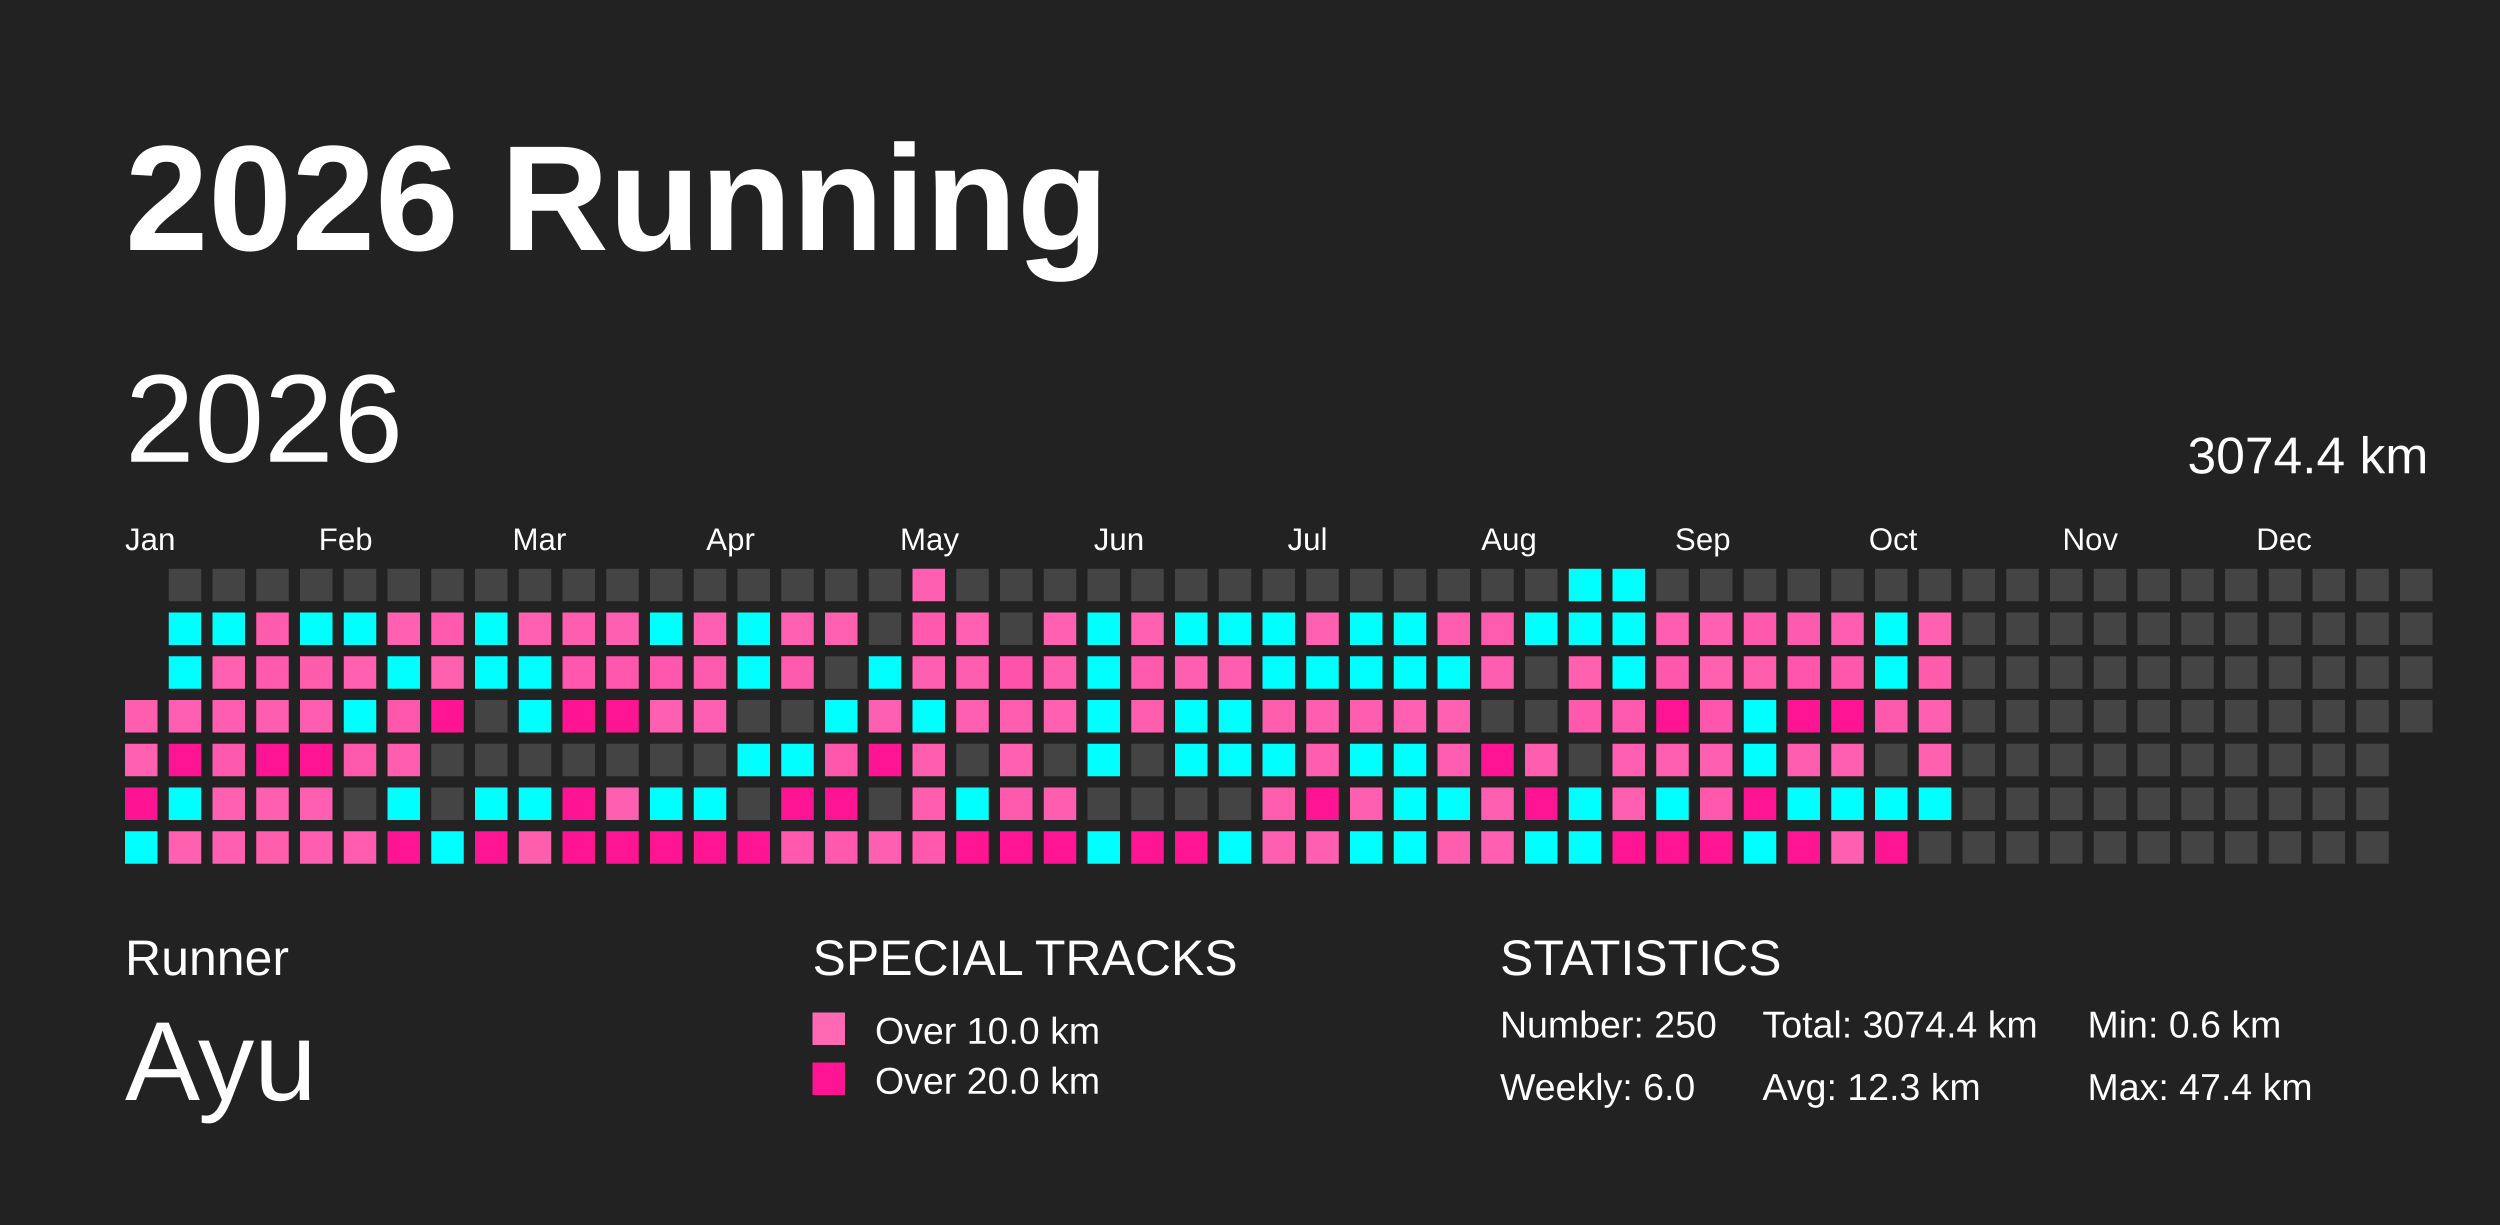
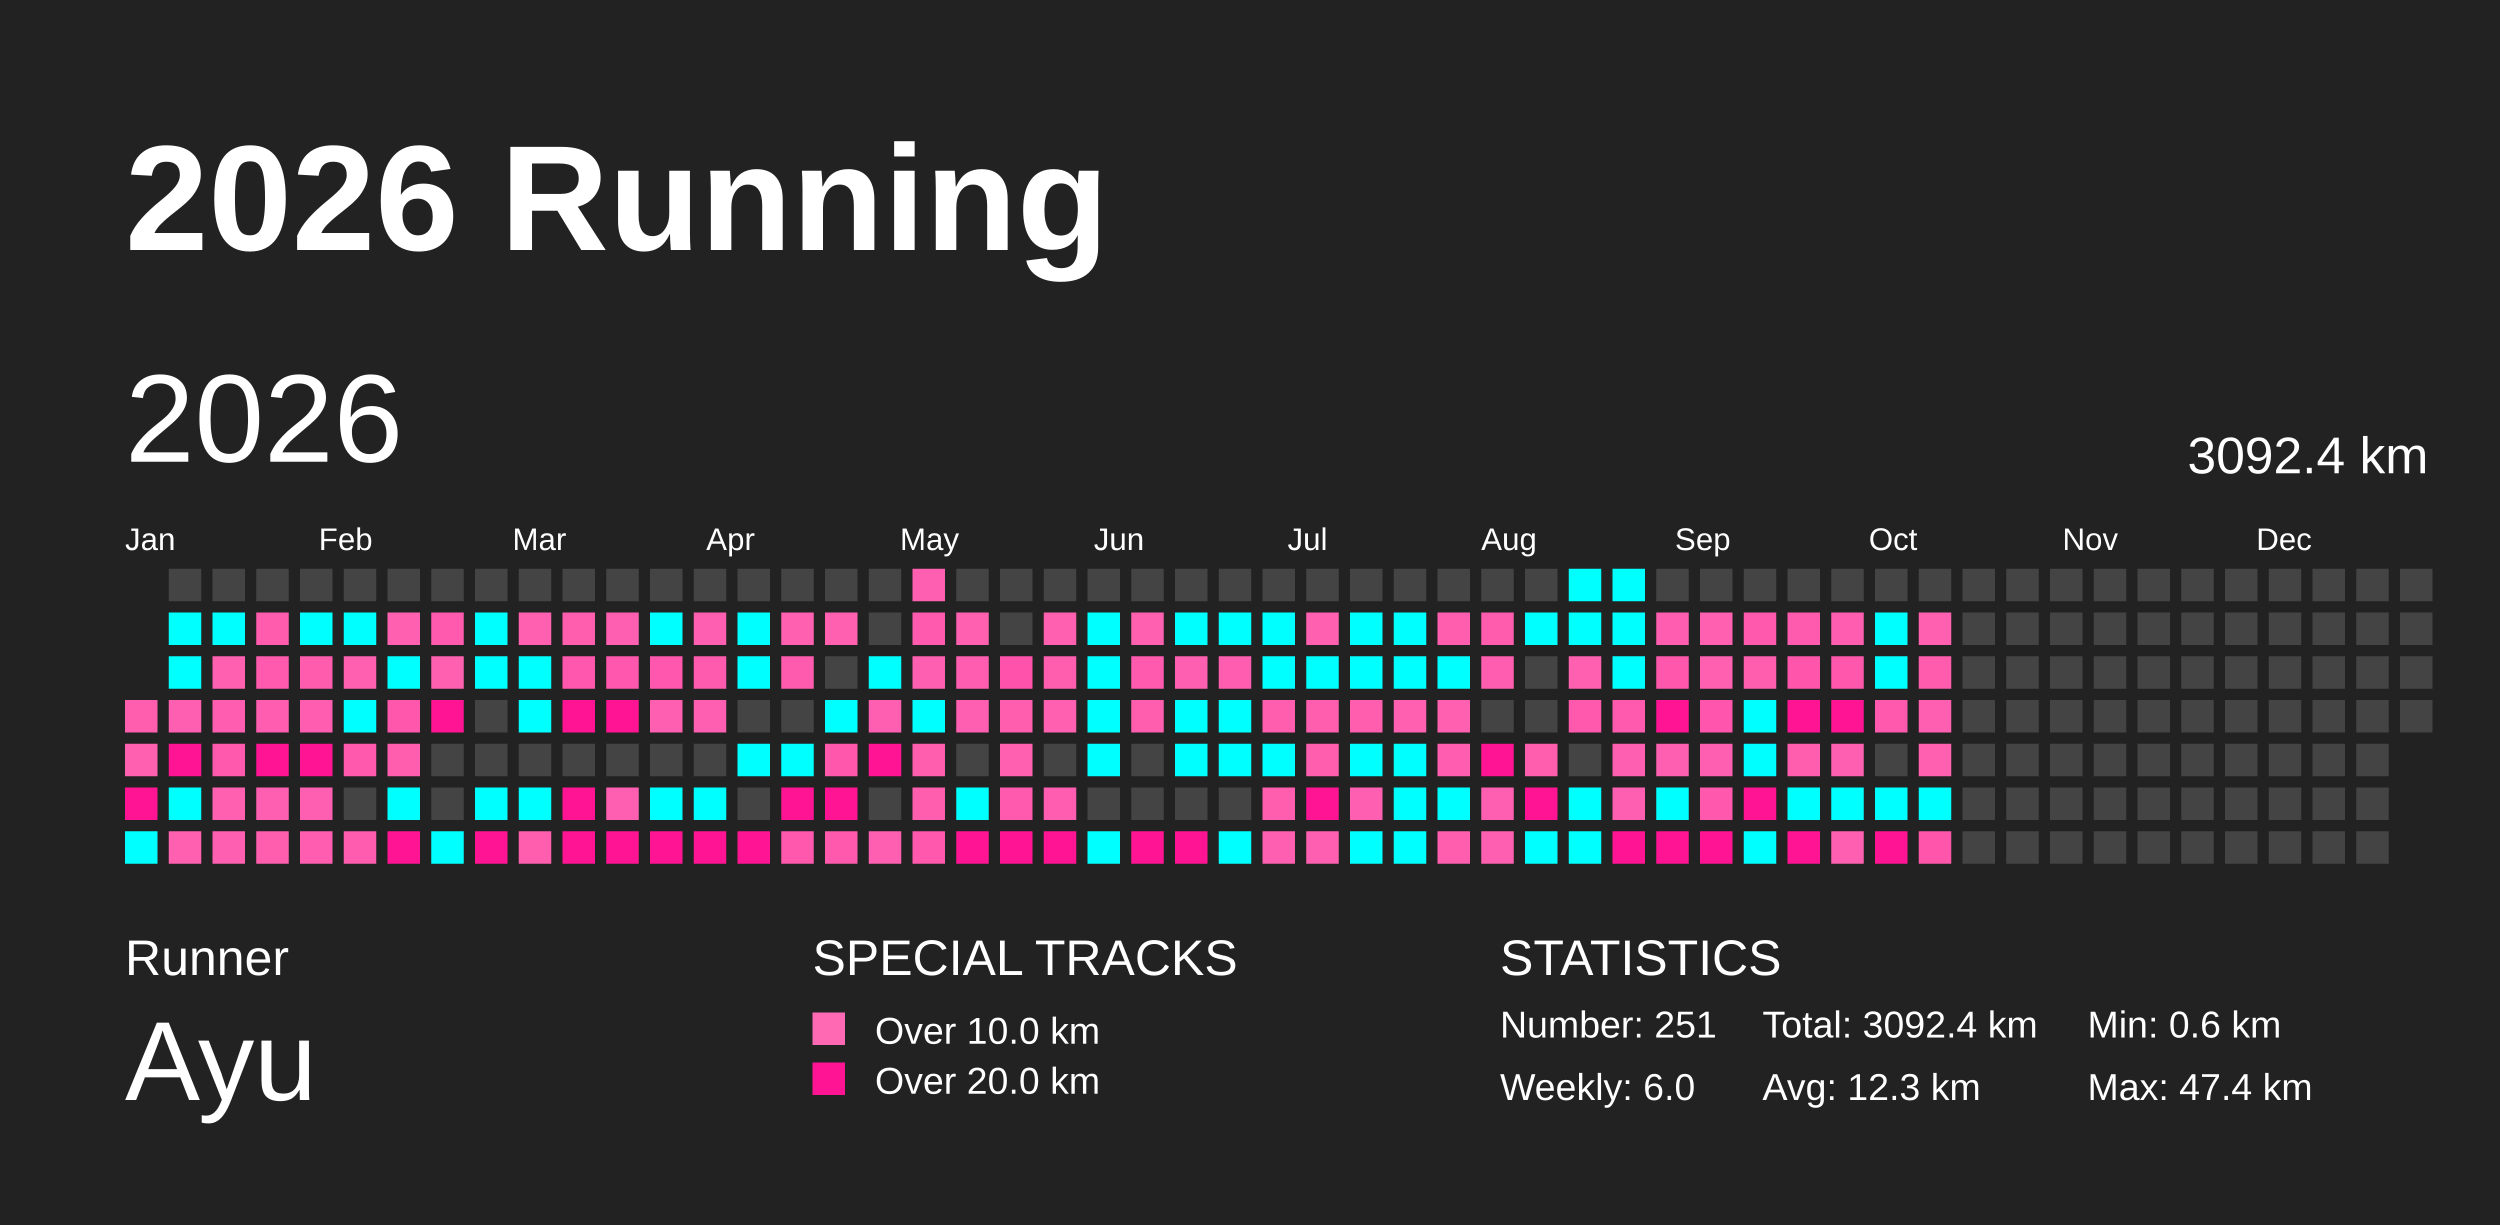
<svg xmlns="http://www.w3.org/2000/svg" baseProfile="full" height="98mm" version="1.1" viewBox="0,0,200,98" width="200mm">
  <defs>
    <pattern height="2" id="indoor-stripe" patternUnits="userSpaceOnUse" width="2">
      <line stroke="white" stroke-opacity="0.45" stroke-width="0.5" x1="0" x2="2" y1="2" y2="0" />
    </pattern>
  </defs>
  <rect fill="#222222" height="98" width="200" x="0" y="0" />
  <text fill="#FFFFFF" style="font-size:12px; font-family:Arial; font-weight:bold;" x="10" y="20">2026 Running</text>
  <text fill="#FFFFFF" style="font-size:4px; font-family:Arial" x="10" y="78">Runner</text>
  <text fill="#FFFFFF" style="font-size:9px; font-family:Arial" x="10" y="88">Ayu</text>
  <text fill="#FFFFFF" style="font-size:4px; font-family:Arial" x="65" y="78">SPECIAL TRACKS</text>
  <rect fill="#ff69b4" height="2.6" width="2.6" x="65" y="81" />
  <text fill="#FFFFFF" style="font-size:3px; font-family:Arial" x="70" y="83.5">Over 10.0 km</text>
  <rect fill="#ff1493" height="2.6" width="2.6" x="65" y="85" />
  <text fill="#FFFFFF" style="font-size:3px; font-family:Arial" x="70" y="87.5">Over 20.0 km</text>
  <text fill="#FFFFFF" style="font-size:4px; font-family:Arial" x="120" y="78">STATISTICS</text>
-   <text fill="#FFFFFF" style="font-size:3px; font-family:Arial" x="120" y="83">Number: 250</text>
+   <text fill="#FFFFFF" style="font-size:3px; font-family:Arial" x="120" y="83">Number: 251</text>
  <text fill="#FFFFFF" style="font-size:3px; font-family:Arial" x="120" y="88">Weekly: 6.0</text>
-   <text fill="#FFFFFF" style="font-size:3px; font-family:Arial" x="141" y="83">Total: 3074.4 km</text>
+   <text fill="#FFFFFF" style="font-size:3px; font-family:Arial" x="141" y="83">Total: 3092.4 km</text>
  <text fill="#FFFFFF" style="font-size:3px; font-family:Arial" x="141" y="88">Avg: 12.3 km</text>
  <text fill="#FFFFFF" style="font-size:3px; font-family:Arial" x="167" y="83">Min: 0.6 km</text>
  <text fill="#FFFFFF" style="font-size:3px; font-family:Arial" x="167" y="88">Max: 47.4 km</text>
  <text dominant-baseline="hanging" fill="#FFFFFF" style="font-size:10.0px; font-family:Arial;" x="10" y="30">2026</text>
-   <text dominant-baseline="hanging" fill="#FFFFFF" style="font-size:4.125px; font-family:Arial;" x="175" y="35">3074.4 km</text>
+   <text dominant-baseline="hanging" fill="#FFFFFF" style="font-size:4.125px; font-family:Arial;" x="175" y="35">3092.4 km</text>
  <text fill="#FFFFFF" style="font-size:2.5px; font-family:Arial" x="10.0" y="44">Jan</text>
  <text fill="#FFFFFF" style="font-size:2.5px; font-family:Arial" x="25.5" y="44">Feb</text>
  <text fill="#FFFFFF" style="font-size:2.5px; font-family:Arial" x="41.0" y="44">Mar</text>
  <text fill="#FFFFFF" style="font-size:2.5px; font-family:Arial" x="56.5" y="44">Apr</text>
  <text fill="#FFFFFF" style="font-size:2.5px; font-family:Arial" x="72.0" y="44">May</text>
  <text fill="#FFFFFF" style="font-size:2.5px; font-family:Arial" x="87.5" y="44">Jun</text>
  <text fill="#FFFFFF" style="font-size:2.5px; font-family:Arial" x="103.0" y="44">Jul</text>
  <text fill="#FFFFFF" style="font-size:2.5px; font-family:Arial" x="118.5" y="44">Aug</text>
  <text fill="#FFFFFF" style="font-size:2.5px; font-family:Arial" x="134.0" y="44">Sep</text>
  <text fill="#FFFFFF" style="font-size:2.5px; font-family:Arial" x="149.5" y="44">Oct</text>
  <text fill="#FFFFFF" style="font-size:2.5px; font-family:Arial" x="165.0" y="44">Nov</text>
  <text fill="#FFFFFF" style="font-size:2.5px; font-family:Arial" x="180.5" y="44">Dec</text>
  <rect fill="#ff5eaf" height="2.6" width="2.6" x="10.0" y="56.0" />
  <rect fill="#ff60b0" height="2.6" width="2.6" x="10.0" y="59.5" />
  <rect fill="#ff1493" height="2.6" width="2.6" x="10.0" y="63.0" />
  <rect fill="#00ffff" height="2.6" width="2.6" x="10.0" y="66.5" />
  <rect fill="#444444" height="2.6" width="2.6" x="13.5" y="45.5" />
  <rect fill="#00ffff" height="2.6" width="2.6" x="13.5" y="49.0" />
  <rect fill="#00ffff" height="2.6" width="2.6" x="13.5" y="52.5" />
  <rect fill="#ff5fb0" height="2.6" width="2.6" x="13.5" y="56.0" />
  <rect fill="#ff1493" height="2.6" width="2.6" x="13.5" y="59.5" />
  <rect fill="#00ffff" height="2.6" width="2.6" x="13.5" y="63.0" />
  <rect fill="#ff60b0" height="2.6" width="2.6" x="13.5" y="66.5" />
  <rect fill="#444444" height="2.6" width="2.6" x="17.0" y="45.5" />
  <rect fill="#00ffff" height="2.6" width="2.6" x="17.0" y="49.0" />
  <rect fill="#ff60b0" height="2.6" width="2.6" x="17.0" y="52.5" />
  <rect fill="#ff5daf" height="2.6" width="2.6" x="17.0" y="56.0" />
  <rect fill="#ff59ad" height="2.6" width="2.6" x="17.0" y="59.5" />
  <rect fill="#ff61b0" height="2.6" width="2.6" x="17.0" y="63.0" />
  <rect fill="#ff5fb0" height="2.6" width="2.6" x="17.0" y="66.5" />
  <rect fill="#444444" height="2.6" width="2.6" x="20.5" y="45.5" />
  <rect fill="#ff5cae" height="2.6" width="2.6" x="20.5" y="49.0" />
  <rect fill="#ff5aae" height="2.6" width="2.6" x="20.5" y="52.5" />
  <rect fill="#ff5daf" height="2.6" width="2.6" x="20.5" y="56.0" />
  <rect fill="#ff1493" height="2.6" width="2.6" x="20.5" y="59.5" />
  <rect fill="#ff5fb0" height="2.6" width="2.6" x="20.5" y="63.0" />
  <rect fill="#ff5eaf" height="2.6" width="2.6" x="20.5" y="66.5" />
  <rect fill="#444444" height="2.6" width="2.6" x="24.0" y="45.5" />
  <rect fill="#00ffff" height="2.6" width="2.6" x="24.0" y="49.0" />
  <rect fill="#ff5cae" height="2.6" width="2.6" x="24.0" y="52.5" />
  <rect fill="#ff5daf" height="2.6" width="2.6" x="24.0" y="56.0" />
  <rect fill="#ff1493" height="2.6" width="2.6" x="24.0" y="59.5" />
  <rect fill="#ff5fb0" height="2.6" width="2.6" x="24.0" y="63.0" />
  <rect fill="#ff5eb0" height="2.6" width="2.6" x="24.0" y="66.5" />
  <rect fill="#444444" height="2.6" width="2.6" x="27.5" y="45.5" />
  <rect fill="#00ffff" height="2.6" width="2.6" x="27.5" y="49.0" />
  <rect fill="#ff60b0" height="2.6" width="2.6" x="27.5" y="52.5" />
  <rect fill="#00ffff" height="2.6" width="2.6" x="27.5" y="56.0" />
  <rect fill="#ff59ad" height="2.6" width="2.6" x="27.5" y="59.5" />
  <rect fill="#444444" height="2.6" width="2.6" x="27.5" y="63.0" />
  <rect fill="#ff5caf" height="2.6" width="2.6" x="27.5" y="66.5" />
  <rect fill="#444444" height="2.6" width="2.6" x="31.0" y="45.5" />
  <rect fill="#ff61b0" height="2.6" width="2.6" x="31.0" y="49.0" />
  <rect fill="#00ffff" height="2.6" width="2.6" x="31.0" y="52.5" />
  <rect fill="#ff57ac" height="2.6" width="2.6" x="31.0" y="56.0" />
  <rect fill="#ff5eaf" height="2.6" width="2.6" x="31.0" y="59.5" />
  <rect fill="#00ffff" height="2.6" width="2.6" x="31.0" y="63.0" />
  <rect fill="#ff1493" height="2.6" width="2.6" x="31.0" y="66.5" />
  <rect fill="#444444" height="2.6" width="2.6" x="34.5" y="45.5" />
  <rect fill="#ff5aae" height="2.6" width="2.6" x="34.5" y="49.0" />
  <rect fill="#ff61b0" height="2.6" width="2.6" x="34.5" y="52.5" />
  <rect fill="#ff1493" height="2.6" width="2.6" x="34.5" y="56.0" />
  <rect fill="#444444" height="2.6" width="2.6" x="34.5" y="59.5" />
  <rect fill="#444444" height="2.6" width="2.6" x="34.5" y="63.0" />
  <rect fill="#00ffff" height="2.6" width="2.6" x="34.5" y="66.5" />
  <rect fill="#444444" height="2.6" width="2.6" x="38.0" y="45.5" />
  <rect fill="#00ffff" height="2.6" width="2.6" x="38.0" y="49.0" />
  <rect fill="#00ffff" height="2.6" width="2.6" x="38.0" y="52.5" />
  <rect fill="#444444" height="2.6" width="2.6" x="38.0" y="56.0" />
  <rect fill="#444444" height="2.6" width="2.6" x="38.0" y="59.5" />
  <rect fill="#00ffff" height="2.6" width="2.6" x="38.0" y="63.0" />
  <rect fill="#ff1493" height="2.6" width="2.6" x="38.0" y="66.5" />
  <rect fill="#444444" height="2.6" width="2.6" x="41.5" y="45.5" />
  <rect fill="#ff61b0" height="2.6" width="2.6" x="41.5" y="49.0" />
  <rect fill="#00ffff" height="2.6" width="2.6" x="41.5" y="52.5" />
  <rect fill="#00ffff" height="2.6" width="2.6" x="41.5" y="56.0" />
  <rect fill="#444444" height="2.6" width="2.6" x="41.5" y="59.5" />
  <rect fill="#00ffff" height="2.6" width="2.6" x="41.5" y="63.0" />
  <rect fill="#ff5eaf" height="2.6" width="2.6" x="41.5" y="66.5" />
  <rect fill="#444444" height="2.6" width="2.6" x="45.0" y="45.5" />
  <rect fill="#ff5eaf" height="2.6" width="2.6" x="45.0" y="49.0" />
  <rect fill="#ff57ad" height="2.6" width="2.6" x="45.0" y="52.5" />
  <rect fill="#ff1493" height="2.6" width="2.6" x="45.0" y="56.0" />
  <rect fill="#444444" height="2.6" width="2.6" x="45.0" y="59.5" />
  <rect fill="#ff1493" height="2.6" width="2.6" x="45.0" y="63.0" />
  <rect fill="#ff1493" height="2.6" width="2.6" x="45.0" y="66.5" />
  <rect fill="#444444" height="2.6" width="2.6" x="48.5" y="45.5" />
  <rect fill="#ff5fb0" height="2.6" width="2.6" x="48.5" y="49.0" />
  <rect fill="#ff57ad" height="2.6" width="2.6" x="48.5" y="52.5" />
  <rect fill="#ff1493" height="2.6" width="2.6" x="48.5" y="56.0" />
  <rect fill="#444444" height="2.6" width="2.6" x="48.5" y="59.5" />
  <rect fill="#ff5fb0" height="2.6" width="2.6" x="48.5" y="63.0" />
  <rect fill="#ff1493" height="2.6" width="2.6" x="48.5" y="66.5" />
  <rect fill="#444444" height="2.6" width="2.6" x="52.0" y="45.5" />
  <rect fill="#00ffff" height="2.6" width="2.6" x="52.0" y="49.0" />
  <rect fill="#ff57ad" height="2.6" width="2.6" x="52.0" y="52.5" />
  <rect fill="#ff5fb0" height="2.6" width="2.6" x="52.0" y="56.0" />
  <rect fill="#444444" height="2.6" width="2.6" x="52.0" y="59.5" />
  <rect fill="#00ffff" height="2.6" width="2.6" x="52.0" y="63.0" />
  <rect fill="#ff1493" height="2.6" width="2.6" x="52.0" y="66.5" />
  <rect fill="#444444" height="2.6" width="2.6" x="55.5" y="45.5" />
  <rect fill="#ff5fb0" height="2.6" width="2.6" x="55.5" y="49.0" />
  <rect fill="#ff5bae" height="2.6" width="2.6" x="55.5" y="52.5" />
  <rect fill="#ff5fb0" height="2.6" width="2.6" x="55.5" y="56.0" />
  <rect fill="#444444" height="2.6" width="2.6" x="55.5" y="59.5" />
  <rect fill="#00ffff" height="2.6" width="2.6" x="55.5" y="63.0" />
  <rect fill="#ff1493" height="2.6" width="2.6" x="55.5" y="66.5" />
  <rect fill="#444444" height="2.6" width="2.6" x="59.0" y="45.5" />
  <rect fill="#00ffff" height="2.6" width="2.6" x="59.0" y="49.0" />
  <rect fill="#00ffff" height="2.6" width="2.6" x="59.0" y="52.5" />
  <rect fill="#444444" height="2.6" width="2.6" x="59.0" y="56.0" />
  <rect fill="#00ffff" height="2.6" width="2.6" x="59.0" y="59.5" />
  <rect fill="#444444" height="2.6" width="2.6" x="59.0" y="63.0" />
  <rect fill="#ff1493" height="2.6" width="2.6" x="59.0" y="66.5" />
  <rect fill="#444444" height="2.6" width="2.6" x="62.5" y="45.5" />
  <rect fill="#ff60b0" height="2.6" width="2.6" x="62.5" y="49.0" />
  <rect fill="#ff5bae" height="2.6" width="2.6" x="62.5" y="52.5" />
  <rect fill="#444444" height="2.6" width="2.6" x="62.5" y="56.0" />
  <rect fill="#00ffff" height="2.6" width="2.6" x="62.5" y="59.5" />
  <rect fill="#ff1493" height="2.6" width="2.6" x="62.5" y="63.0" />
  <rect fill="#ff58ad" height="2.6" width="2.6" x="62.5" y="66.5" />
  <rect fill="#444444" height="2.6" width="2.6" x="66.0" y="45.5" />
  <rect fill="#ff61b0" height="2.6" width="2.6" x="66.0" y="49.0" />
  <rect fill="#444444" height="2.6" width="2.6" x="66.0" y="52.5" />
  <rect fill="#00ffff" height="2.6" width="2.6" x="66.0" y="56.0" />
  <rect fill="#ff57ac" height="2.6" width="2.6" x="66.0" y="59.5" />
  <rect fill="#ff1493" height="2.6" width="2.6" x="66.0" y="63.0" />
  <rect fill="#ff59ad" height="2.6" width="2.6" x="66.0" y="66.5" />
  <rect fill="#444444" height="2.6" width="2.6" x="69.5" y="45.5" />
  <rect fill="#444444" height="2.6" width="2.6" x="69.5" y="49.0" />
  <rect fill="#00ffff" height="2.6" width="2.6" x="69.5" y="52.5" />
  <rect fill="#ff5fb0" height="2.6" width="2.6" x="69.5" y="56.0" />
  <rect fill="#ff1493" height="2.6" width="2.6" x="69.5" y="59.5" />
  <rect fill="#444444" height="2.6" width="2.6" x="69.5" y="63.0" />
  <rect fill="#ff5fb0" height="2.6" width="2.6" x="69.5" y="66.5" />
  <rect fill="#ff5fb0" height="2.6" width="2.6" x="73.0" y="45.5" />
  <rect fill="#ff5aae" height="2.6" width="2.6" x="73.0" y="49.0" />
  <rect fill="#ff5fb0" height="2.6" width="2.6" x="73.0" y="52.5" />
  <rect fill="#00ffff" height="2.6" width="2.6" x="73.0" y="56.0" />
  <rect fill="#ff5eaf" height="2.6" width="2.6" x="73.0" y="59.5" />
  <rect fill="#ff5eaf" height="2.6" width="2.6" x="73.0" y="63.0" />
  <rect fill="#ff58ad" height="2.6" width="2.6" x="73.0" y="66.5" />
  <rect fill="#444444" height="2.6" width="2.6" x="76.5" y="45.5" />
  <rect fill="#ff61b0" height="2.6" width="2.6" x="76.5" y="49.0" />
  <rect fill="#ff5daf" height="2.6" width="2.6" x="76.5" y="52.5" />
  <rect fill="#ff5fb0" height="2.6" width="2.6" x="76.5" y="56.0" />
  <rect fill="#444444" height="2.6" width="2.6" x="76.5" y="59.5" />
  <rect fill="#00ffff" height="2.6" width="2.6" x="76.5" y="63.0" />
  <rect fill="#ff1493" height="2.6" width="2.6" x="76.5" y="66.5" />
  <rect fill="#444444" height="2.6" width="2.6" x="80.0" y="45.5" />
  <rect fill="#444444" height="2.6" width="2.6" x="80.0" y="49.0" />
  <rect fill="#ff53ab" height="2.6" width="2.6" x="80.0" y="52.5" />
  <rect fill="#ff5eaf" height="2.6" width="2.6" x="80.0" y="56.0" />
  <rect fill="#ff61b0" height="2.6" width="2.6" x="80.0" y="59.5" />
  <rect fill="#ff5aad" height="2.6" width="2.6" x="80.0" y="63.0" />
  <rect fill="#ff1493" height="2.6" width="2.6" x="80.0" y="66.5" />
  <rect fill="#444444" height="2.6" width="2.6" x="83.5" y="45.5" />
  <rect fill="#ff61b0" height="2.6" width="2.6" x="83.5" y="49.0" />
  <rect fill="#ff5eaf" height="2.6" width="2.6" x="83.5" y="52.5" />
  <rect fill="#ff61b0" height="2.6" width="2.6" x="83.5" y="56.0" />
  <rect fill="#444444" height="2.6" width="2.6" x="83.5" y="59.5" />
  <rect fill="#ff5daf" height="2.6" width="2.6" x="83.5" y="63.0" />
  <rect fill="#ff1493" height="2.6" width="2.6" x="83.5" y="66.5" />
  <rect fill="#444444" height="2.6" width="2.6" x="87.0" y="45.5" />
  <rect fill="#00ffff" height="2.6" width="2.6" x="87.0" y="49.0" />
  <rect fill="#00ffff" height="2.6" width="2.6" x="87.0" y="52.5" />
  <rect fill="#00ffff" height="2.6" width="2.6" x="87.0" y="56.0" />
  <rect fill="#00ffff" height="2.6" width="2.6" x="87.0" y="59.5" />
  <rect fill="#444444" height="2.6" width="2.6" x="87.0" y="63.0" />
  <rect fill="#00ffff" height="2.6" width="2.6" x="87.0" y="66.5" />
  <rect fill="#444444" height="2.6" width="2.6" x="90.5" y="45.5" />
  <rect fill="#ff61b0" height="2.6" width="2.6" x="90.5" y="49.0" />
  <rect fill="#ff5aae" height="2.6" width="2.6" x="90.5" y="52.5" />
  <rect fill="#ff5eaf" height="2.6" width="2.6" x="90.5" y="56.0" />
  <rect fill="#444444" height="2.6" width="2.6" x="90.5" y="59.5" />
  <rect fill="#444444" height="2.6" width="2.6" x="90.5" y="63.0" />
  <rect fill="#ff1493" height="2.6" width="2.6" x="90.5" y="66.5" />
  <rect fill="#444444" height="2.6" width="2.6" x="94.0" y="45.5" />
  <rect fill="#00ffff" height="2.6" width="2.6" x="94.0" y="49.0" />
  <rect fill="#ff5fb0" height="2.6" width="2.6" x="94.0" y="52.5" />
  <rect fill="#00ffff" height="2.6" width="2.6" x="94.0" y="56.0" />
  <rect fill="#00ffff" height="2.6" width="2.6" x="94.0" y="59.5" />
  <rect fill="#444444" height="2.6" width="2.6" x="94.0" y="63.0" />
  <rect fill="#ff1493" height="2.6" width="2.6" x="94.0" y="66.5" />
  <rect fill="#444444" height="2.6" width="2.6" x="97.5" y="45.5" />
  <rect fill="#00ffff" height="2.6" width="2.6" x="97.5" y="49.0" />
  <rect fill="#ff5daf" height="2.6" width="2.6" x="97.5" y="52.5" />
  <rect fill="#00ffff" height="2.6" width="2.6" x="97.5" y="56.0" />
  <rect fill="#00ffff" height="2.6" width="2.6" x="97.5" y="59.5" />
  <rect fill="#444444" height="2.6" width="2.6" x="97.5" y="63.0" />
  <rect fill="#00ffff" height="2.6" width="2.6" x="97.5" y="66.5" />
  <rect fill="#444444" height="2.6" width="2.6" x="101.0" y="45.5" />
  <rect fill="#00ffff" height="2.6" width="2.6" x="101.0" y="49.0" />
  <rect fill="#00ffff" height="2.6" width="2.6" x="101.0" y="52.5" />
  <rect fill="#ff5eaf" height="2.6" width="2.6" x="101.0" y="56.0" />
  <rect fill="#00ffff" height="2.6" width="2.6" x="101.0" y="59.5" />
  <rect fill="#ff5eaf" height="2.6" width="2.6" x="101.0" y="63.0" />
  <rect fill="#ff5fb0" height="2.6" width="2.6" x="101.0" y="66.5" />
  <rect fill="#444444" height="2.6" width="2.6" x="104.5" y="45.5" />
  <rect fill="#ff60b0" height="2.6" width="2.6" x="104.5" y="49.0" />
  <rect fill="#00ffff" height="2.6" width="2.6" x="104.5" y="52.5" />
  <rect fill="#ff5eaf" height="2.6" width="2.6" x="104.5" y="56.0" />
  <rect fill="#ff5eaf" height="2.6" width="2.6" x="104.5" y="59.5" />
  <rect fill="#ff1493" height="2.6" width="2.6" x="104.5" y="63.0" />
  <rect fill="#ff5fb0" height="2.6" width="2.6" x="104.5" y="66.5" />
  <rect fill="#444444" height="2.6" width="2.6" x="108.0" y="45.5" />
  <rect fill="#00ffff" height="2.6" width="2.6" x="108.0" y="49.0" />
  <rect fill="#00ffff" height="2.6" width="2.6" x="108.0" y="52.5" />
  <rect fill="#ff5eaf" height="2.6" width="2.6" x="108.0" y="56.0" />
  <rect fill="#00ffff" height="2.6" width="2.6" x="108.0" y="59.5" />
  <rect fill="#ff5fb0" height="2.6" width="2.6" x="108.0" y="63.0" />
  <rect fill="#00ffff" height="2.6" width="2.6" x="108.0" y="66.5" />
  <rect fill="#444444" height="2.6" width="2.6" x="111.5" y="45.5" />
  <rect fill="#00ffff" height="2.6" width="2.6" x="111.5" y="49.0" />
  <rect fill="#00ffff" height="2.6" width="2.6" x="111.5" y="52.5" />
  <rect fill="#ff61b0" height="2.6" width="2.6" x="111.5" y="56.0" />
  <rect fill="#00ffff" height="2.6" width="2.6" x="111.5" y="59.5" />
  <rect fill="#00ffff" height="2.6" width="2.6" x="111.5" y="63.0" />
  <rect fill="#00ffff" height="2.6" width="2.6" x="111.5" y="66.5" />
  <rect fill="#444444" height="2.6" width="2.6" x="115.0" y="45.5" />
  <rect fill="#ff5eaf" height="2.6" width="2.6" x="115.0" y="49.0" />
  <rect fill="#00ffff" height="2.6" width="2.6" x="115.0" y="52.5" />
  <rect fill="#ff61b0" height="2.6" width="2.6" x="115.0" y="56.0" />
  <rect fill="#ff5eb0" height="2.6" width="2.6" x="115.0" y="59.5" />
  <rect fill="#00ffff" height="2.6" width="2.6" x="115.0" y="63.0" />
  <rect fill="#ff5eaf" height="2.6" width="2.6" x="115.0" y="66.5" />
  <rect fill="#444444" height="2.6" width="2.6" x="118.5" y="45.5" />
  <rect fill="#ff5cae" height="2.6" width="2.6" x="118.5" y="49.0" />
  <rect fill="#ff5daf" height="2.6" width="2.6" x="118.5" y="52.5" />
  <rect fill="#444444" height="2.6" width="2.6" x="118.5" y="56.0" />
  <rect fill="#ff1493" height="2.6" width="2.6" x="118.5" y="59.5" />
  <rect fill="#ff5fb0" height="2.6" width="2.6" x="118.5" y="63.0" />
  <rect fill="#ff5fb0" height="2.6" width="2.6" x="118.5" y="66.5" />
  <rect fill="#444444" height="2.6" width="2.6" x="122.0" y="45.5" />
  <rect fill="#00ffff" height="2.6" width="2.6" x="122.0" y="49.0" />
  <rect fill="#444444" height="2.6" width="2.6" x="122.0" y="52.5" />
  <rect fill="#444444" height="2.6" width="2.6" x="122.0" y="56.0" />
  <rect fill="#ff5eaf" height="2.6" width="2.6" x="122.0" y="59.5" />
  <rect fill="#ff1493" height="2.6" width="2.6" x="122.0" y="63.0" />
  <rect fill="#00ffff" height="2.6" width="2.6" x="122.0" y="66.5" />
  <rect fill="#00ffff" height="2.6" width="2.6" x="125.5" y="45.5" />
  <rect fill="#00ffff" height="2.6" width="2.6" x="125.5" y="49.0" />
  <rect fill="#ff61b0" height="2.6" width="2.6" x="125.5" y="52.5" />
  <rect fill="#ff59ad" height="2.6" width="2.6" x="125.5" y="56.0" />
  <rect fill="#444444" height="2.6" width="2.6" x="125.5" y="59.5" />
  <rect fill="#00ffff" height="2.6" width="2.6" x="125.5" y="63.0" />
  <rect fill="#00ffff" height="2.6" width="2.6" x="125.5" y="66.5" />
  <rect fill="#00ffff" height="2.6" width="2.6" x="129.0" y="45.5" />
  <rect fill="#00ffff" height="2.6" width="2.6" x="129.0" y="49.0" />
  <rect fill="#00ffff" height="2.6" width="2.6" x="129.0" y="52.5" />
  <rect fill="#ff5aae" height="2.6" width="2.6" x="129.0" y="56.0" />
  <rect fill="#ff5fb0" height="2.6" width="2.6" x="129.0" y="59.5" />
  <rect fill="#ff5fb0" height="2.6" width="2.6" x="129.0" y="63.0" />
  <rect fill="#ff1493" height="2.6" width="2.6" x="129.0" y="66.5" />
  <rect fill="#444444" height="2.6" width="2.6" x="132.5" y="45.5" />
  <rect fill="#ff5daf" height="2.6" width="2.6" x="132.5" y="49.0" />
  <rect fill="#ff57ac" height="2.6" width="2.6" x="132.5" y="52.5" />
  <rect fill="#ff1493" height="2.6" width="2.6" x="132.5" y="56.0" />
  <rect fill="#ff5fb0" height="2.6" width="2.6" x="132.5" y="59.5" />
  <rect fill="#00ffff" height="2.6" width="2.6" x="132.5" y="63.0" />
  <rect fill="#ff1493" height="2.6" width="2.6" x="132.5" y="66.5" />
  <rect fill="#444444" height="2.6" width="2.6" x="136.0" y="45.5" />
  <rect fill="#ff60b0" height="2.6" width="2.6" x="136.0" y="49.0" />
  <rect fill="#ff60b0" height="2.6" width="2.6" x="136.0" y="52.5" />
  <rect fill="#ff55ac" height="2.6" width="2.6" x="136.0" y="56.0" />
  <rect fill="#ff5fb0" height="2.6" width="2.6" x="136.0" y="59.5" />
  <rect fill="#ff58ad" height="2.6" width="2.6" x="136.0" y="63.0" />
  <rect fill="#ff1493" height="2.6" width="2.6" x="136.0" y="66.5" />
  <rect fill="#444444" height="2.6" width="2.6" x="139.5" y="45.5" />
  <rect fill="#ff59ad" height="2.6" width="2.6" x="139.5" y="49.0" />
  <rect fill="#ff5eaf" height="2.6" width="2.6" x="139.5" y="52.5" />
  <rect fill="#00ffff" height="2.6" width="2.6" x="139.5" y="56.0" />
  <rect fill="#00ffff" height="2.6" width="2.6" x="139.5" y="59.5" />
  <rect fill="#ff1493" height="2.6" width="2.6" x="139.5" y="63.0" />
  <rect fill="#00ffff" height="2.6" width="2.6" x="139.5" y="66.5" />
  <rect fill="#444444" height="2.6" width="2.6" x="143.0" y="45.5" />
  <rect fill="#ff5bae" height="2.6" width="2.6" x="143.0" y="49.0" />
  <rect fill="#ff56ac" height="2.6" width="2.6" x="143.0" y="52.5" />
  <rect fill="#ff1493" height="2.6" width="2.6" x="143.0" y="56.0" />
  <rect fill="#ff5eaf" height="2.6" width="2.6" x="143.0" y="59.5" />
  <rect fill="#00ffff" height="2.6" width="2.6" x="143.0" y="63.0" />
  <rect fill="#ff1493" height="2.6" width="2.6" x="143.0" y="66.5" />
  <rect fill="#444444" height="2.6" width="2.6" x="146.5" y="45.5" />
  <rect fill="#ff5daf" height="2.6" width="2.6" x="146.5" y="49.0" />
  <rect fill="#ff57ac" height="2.6" width="2.6" x="146.5" y="52.5" />
  <rect fill="#ff1493" height="2.6" width="2.6" x="146.5" y="56.0" />
  <rect fill="#ff5fb0" height="2.6" width="2.6" x="146.5" y="59.5" />
  <rect fill="#00ffff" height="2.6" width="2.6" x="146.5" y="63.0" />
  <rect fill="#ff5fb0" height="2.6" width="2.6" x="146.5" y="66.5" />
  <rect fill="#444444" height="2.6" width="2.6" x="150.0" y="45.5" />
  <rect fill="#00ffff" height="2.6" width="2.6" x="150.0" y="49.0" />
  <rect fill="#00ffff" height="2.6" width="2.6" x="150.0" y="52.5" />
  <rect fill="#ff59ad" height="2.6" width="2.6" x="150.0" y="56.0" />
  <rect fill="#444444" height="2.6" width="2.6" x="150.0" y="59.5" />
  <rect fill="#00ffff" height="2.6" width="2.6" x="150.0" y="63.0" />
  <rect fill="#ff1493" height="2.6" width="2.6" x="150.0" y="66.5" />
  <rect fill="#444444" height="2.6" width="2.6" x="153.5" y="45.5" />
  <rect fill="#ff61b0" height="2.6" width="2.6" x="153.5" y="49.0" />
  <rect fill="#ff5cae" height="2.6" width="2.6" x="153.5" y="52.5" />
  <rect fill="#ff5fb0" height="2.6" width="2.6" x="153.5" y="56.0" />
  <rect fill="#ff61b0" height="2.6" width="2.6" x="153.5" y="59.5" />
  <rect fill="#00ffff" height="2.6" width="2.6" x="153.5" y="63.0" />
-   <rect fill="#444444" height="2.6" width="2.6" x="153.5" y="66.5" />
+   <rect fill="#ff56ac" height="2.6" width="2.6" x="153.5" y="66.5" />
  <rect fill="#444444" height="2.6" width="2.6" x="157.0" y="45.5" />
  <rect fill="#444444" height="2.6" width="2.6" x="157.0" y="49.0" />
  <rect fill="#444444" height="2.6" width="2.6" x="157.0" y="52.5" />
  <rect fill="#444444" height="2.6" width="2.6" x="157.0" y="56.0" />
  <rect fill="#444444" height="2.6" width="2.6" x="157.0" y="59.5" />
  <rect fill="#444444" height="2.6" width="2.6" x="157.0" y="63.0" />
  <rect fill="#444444" height="2.6" width="2.6" x="157.0" y="66.5" />
  <rect fill="#444444" height="2.6" width="2.6" x="160.5" y="45.5" />
  <rect fill="#444444" height="2.6" width="2.6" x="160.5" y="49.0" />
  <rect fill="#444444" height="2.6" width="2.6" x="160.5" y="52.5" />
  <rect fill="#444444" height="2.6" width="2.6" x="160.5" y="56.0" />
  <rect fill="#444444" height="2.6" width="2.6" x="160.5" y="59.5" />
  <rect fill="#444444" height="2.6" width="2.6" x="160.5" y="63.0" />
  <rect fill="#444444" height="2.6" width="2.6" x="160.5" y="66.5" />
  <rect fill="#444444" height="2.6" width="2.6" x="164.0" y="45.5" />
  <rect fill="#444444" height="2.6" width="2.6" x="164.0" y="49.0" />
  <rect fill="#444444" height="2.6" width="2.6" x="164.0" y="52.5" />
  <rect fill="#444444" height="2.6" width="2.6" x="164.0" y="56.0" />
  <rect fill="#444444" height="2.6" width="2.6" x="164.0" y="59.5" />
  <rect fill="#444444" height="2.6" width="2.6" x="164.0" y="63.0" />
  <rect fill="#444444" height="2.6" width="2.6" x="164.0" y="66.5" />
  <rect fill="#444444" height="2.6" width="2.6" x="167.5" y="45.5" />
  <rect fill="#444444" height="2.6" width="2.6" x="167.5" y="49.0" />
  <rect fill="#444444" height="2.6" width="2.6" x="167.5" y="52.5" />
  <rect fill="#444444" height="2.6" width="2.6" x="167.5" y="56.0" />
  <rect fill="#444444" height="2.6" width="2.6" x="167.5" y="59.5" />
  <rect fill="#444444" height="2.6" width="2.6" x="167.5" y="63.0" />
  <rect fill="#444444" height="2.6" width="2.6" x="167.5" y="66.5" />
  <rect fill="#444444" height="2.6" width="2.6" x="171.0" y="45.5" />
  <rect fill="#444444" height="2.6" width="2.6" x="171.0" y="49.0" />
  <rect fill="#444444" height="2.6" width="2.6" x="171.0" y="52.5" />
  <rect fill="#444444" height="2.6" width="2.6" x="171.0" y="56.0" />
  <rect fill="#444444" height="2.6" width="2.6" x="171.0" y="59.5" />
  <rect fill="#444444" height="2.6" width="2.6" x="171.0" y="63.0" />
  <rect fill="#444444" height="2.6" width="2.6" x="171.0" y="66.5" />
  <rect fill="#444444" height="2.6" width="2.6" x="174.5" y="45.5" />
  <rect fill="#444444" height="2.6" width="2.6" x="174.5" y="49.0" />
  <rect fill="#444444" height="2.6" width="2.6" x="174.5" y="52.5" />
  <rect fill="#444444" height="2.6" width="2.6" x="174.5" y="56.0" />
  <rect fill="#444444" height="2.6" width="2.6" x="174.5" y="59.5" />
  <rect fill="#444444" height="2.6" width="2.6" x="174.5" y="63.0" />
  <rect fill="#444444" height="2.6" width="2.6" x="174.5" y="66.5" />
  <rect fill="#444444" height="2.6" width="2.6" x="178.0" y="45.5" />
  <rect fill="#444444" height="2.6" width="2.6" x="178.0" y="49.0" />
  <rect fill="#444444" height="2.6" width="2.6" x="178.0" y="52.5" />
  <rect fill="#444444" height="2.6" width="2.6" x="178.0" y="56.0" />
  <rect fill="#444444" height="2.6" width="2.6" x="178.0" y="59.5" />
  <rect fill="#444444" height="2.6" width="2.6" x="178.0" y="63.0" />
  <rect fill="#444444" height="2.6" width="2.6" x="178.0" y="66.5" />
  <rect fill="#444444" height="2.6" width="2.6" x="181.5" y="45.5" />
  <rect fill="#444444" height="2.6" width="2.6" x="181.5" y="49.0" />
  <rect fill="#444444" height="2.6" width="2.6" x="181.5" y="52.5" />
  <rect fill="#444444" height="2.6" width="2.6" x="181.5" y="56.0" />
  <rect fill="#444444" height="2.6" width="2.6" x="181.5" y="59.5" />
  <rect fill="#444444" height="2.6" width="2.6" x="181.5" y="63.0" />
  <rect fill="#444444" height="2.6" width="2.6" x="181.5" y="66.5" />
  <rect fill="#444444" height="2.6" width="2.6" x="185.0" y="45.5" />
  <rect fill="#444444" height="2.6" width="2.6" x="185.0" y="49.0" />
  <rect fill="#444444" height="2.6" width="2.6" x="185.0" y="52.5" />
  <rect fill="#444444" height="2.6" width="2.6" x="185.0" y="56.0" />
  <rect fill="#444444" height="2.6" width="2.6" x="185.0" y="59.5" />
  <rect fill="#444444" height="2.6" width="2.6" x="185.0" y="63.0" />
  <rect fill="#444444" height="2.6" width="2.6" x="185.0" y="66.5" />
  <rect fill="#444444" height="2.6" width="2.6" x="188.5" y="45.5" />
  <rect fill="#444444" height="2.6" width="2.6" x="188.5" y="49.0" />
  <rect fill="#444444" height="2.6" width="2.6" x="188.5" y="52.5" />
  <rect fill="#444444" height="2.6" width="2.6" x="188.5" y="56.0" />
  <rect fill="#444444" height="2.6" width="2.6" x="188.5" y="59.5" />
  <rect fill="#444444" height="2.6" width="2.6" x="188.5" y="63.0" />
  <rect fill="#444444" height="2.6" width="2.6" x="188.5" y="66.5" />
  <rect fill="#444444" height="2.6" width="2.6" x="192.0" y="45.5" />
  <rect fill="#444444" height="2.6" width="2.6" x="192.0" y="49.0" />
  <rect fill="#444444" height="2.6" width="2.6" x="192.0" y="52.5" />
  <rect fill="#444444" height="2.6" width="2.6" x="192.0" y="56.0" />
</svg>
